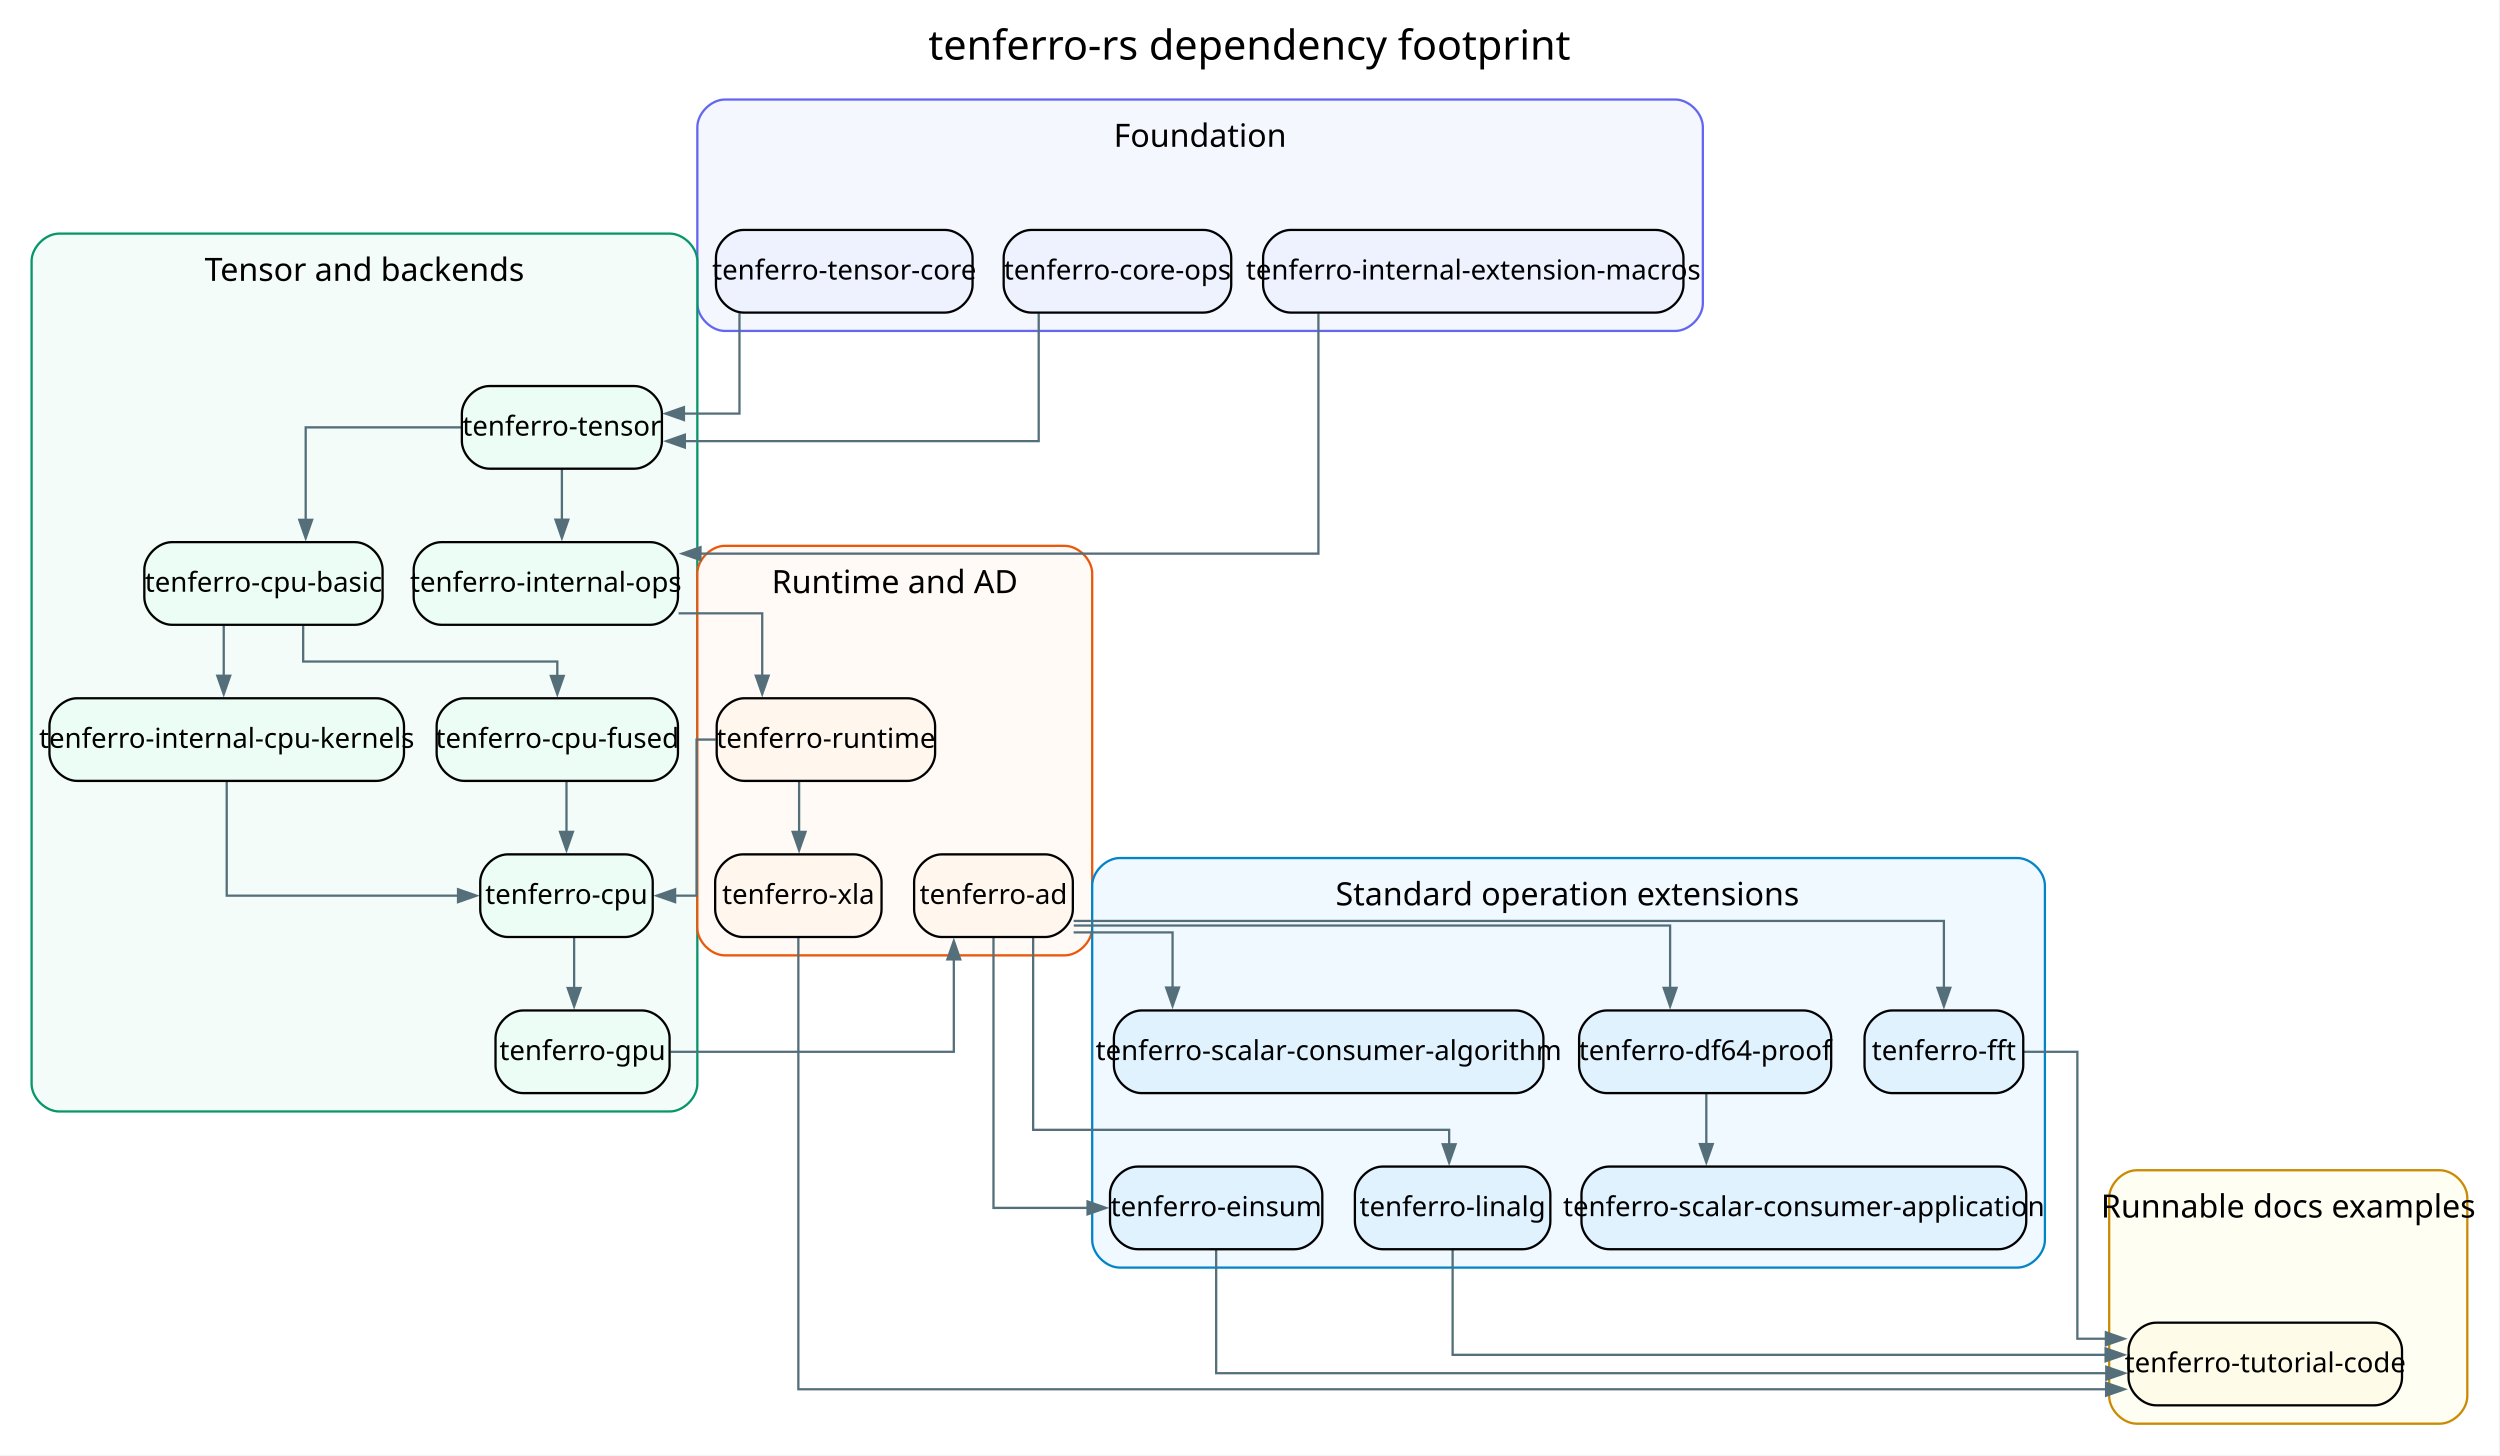
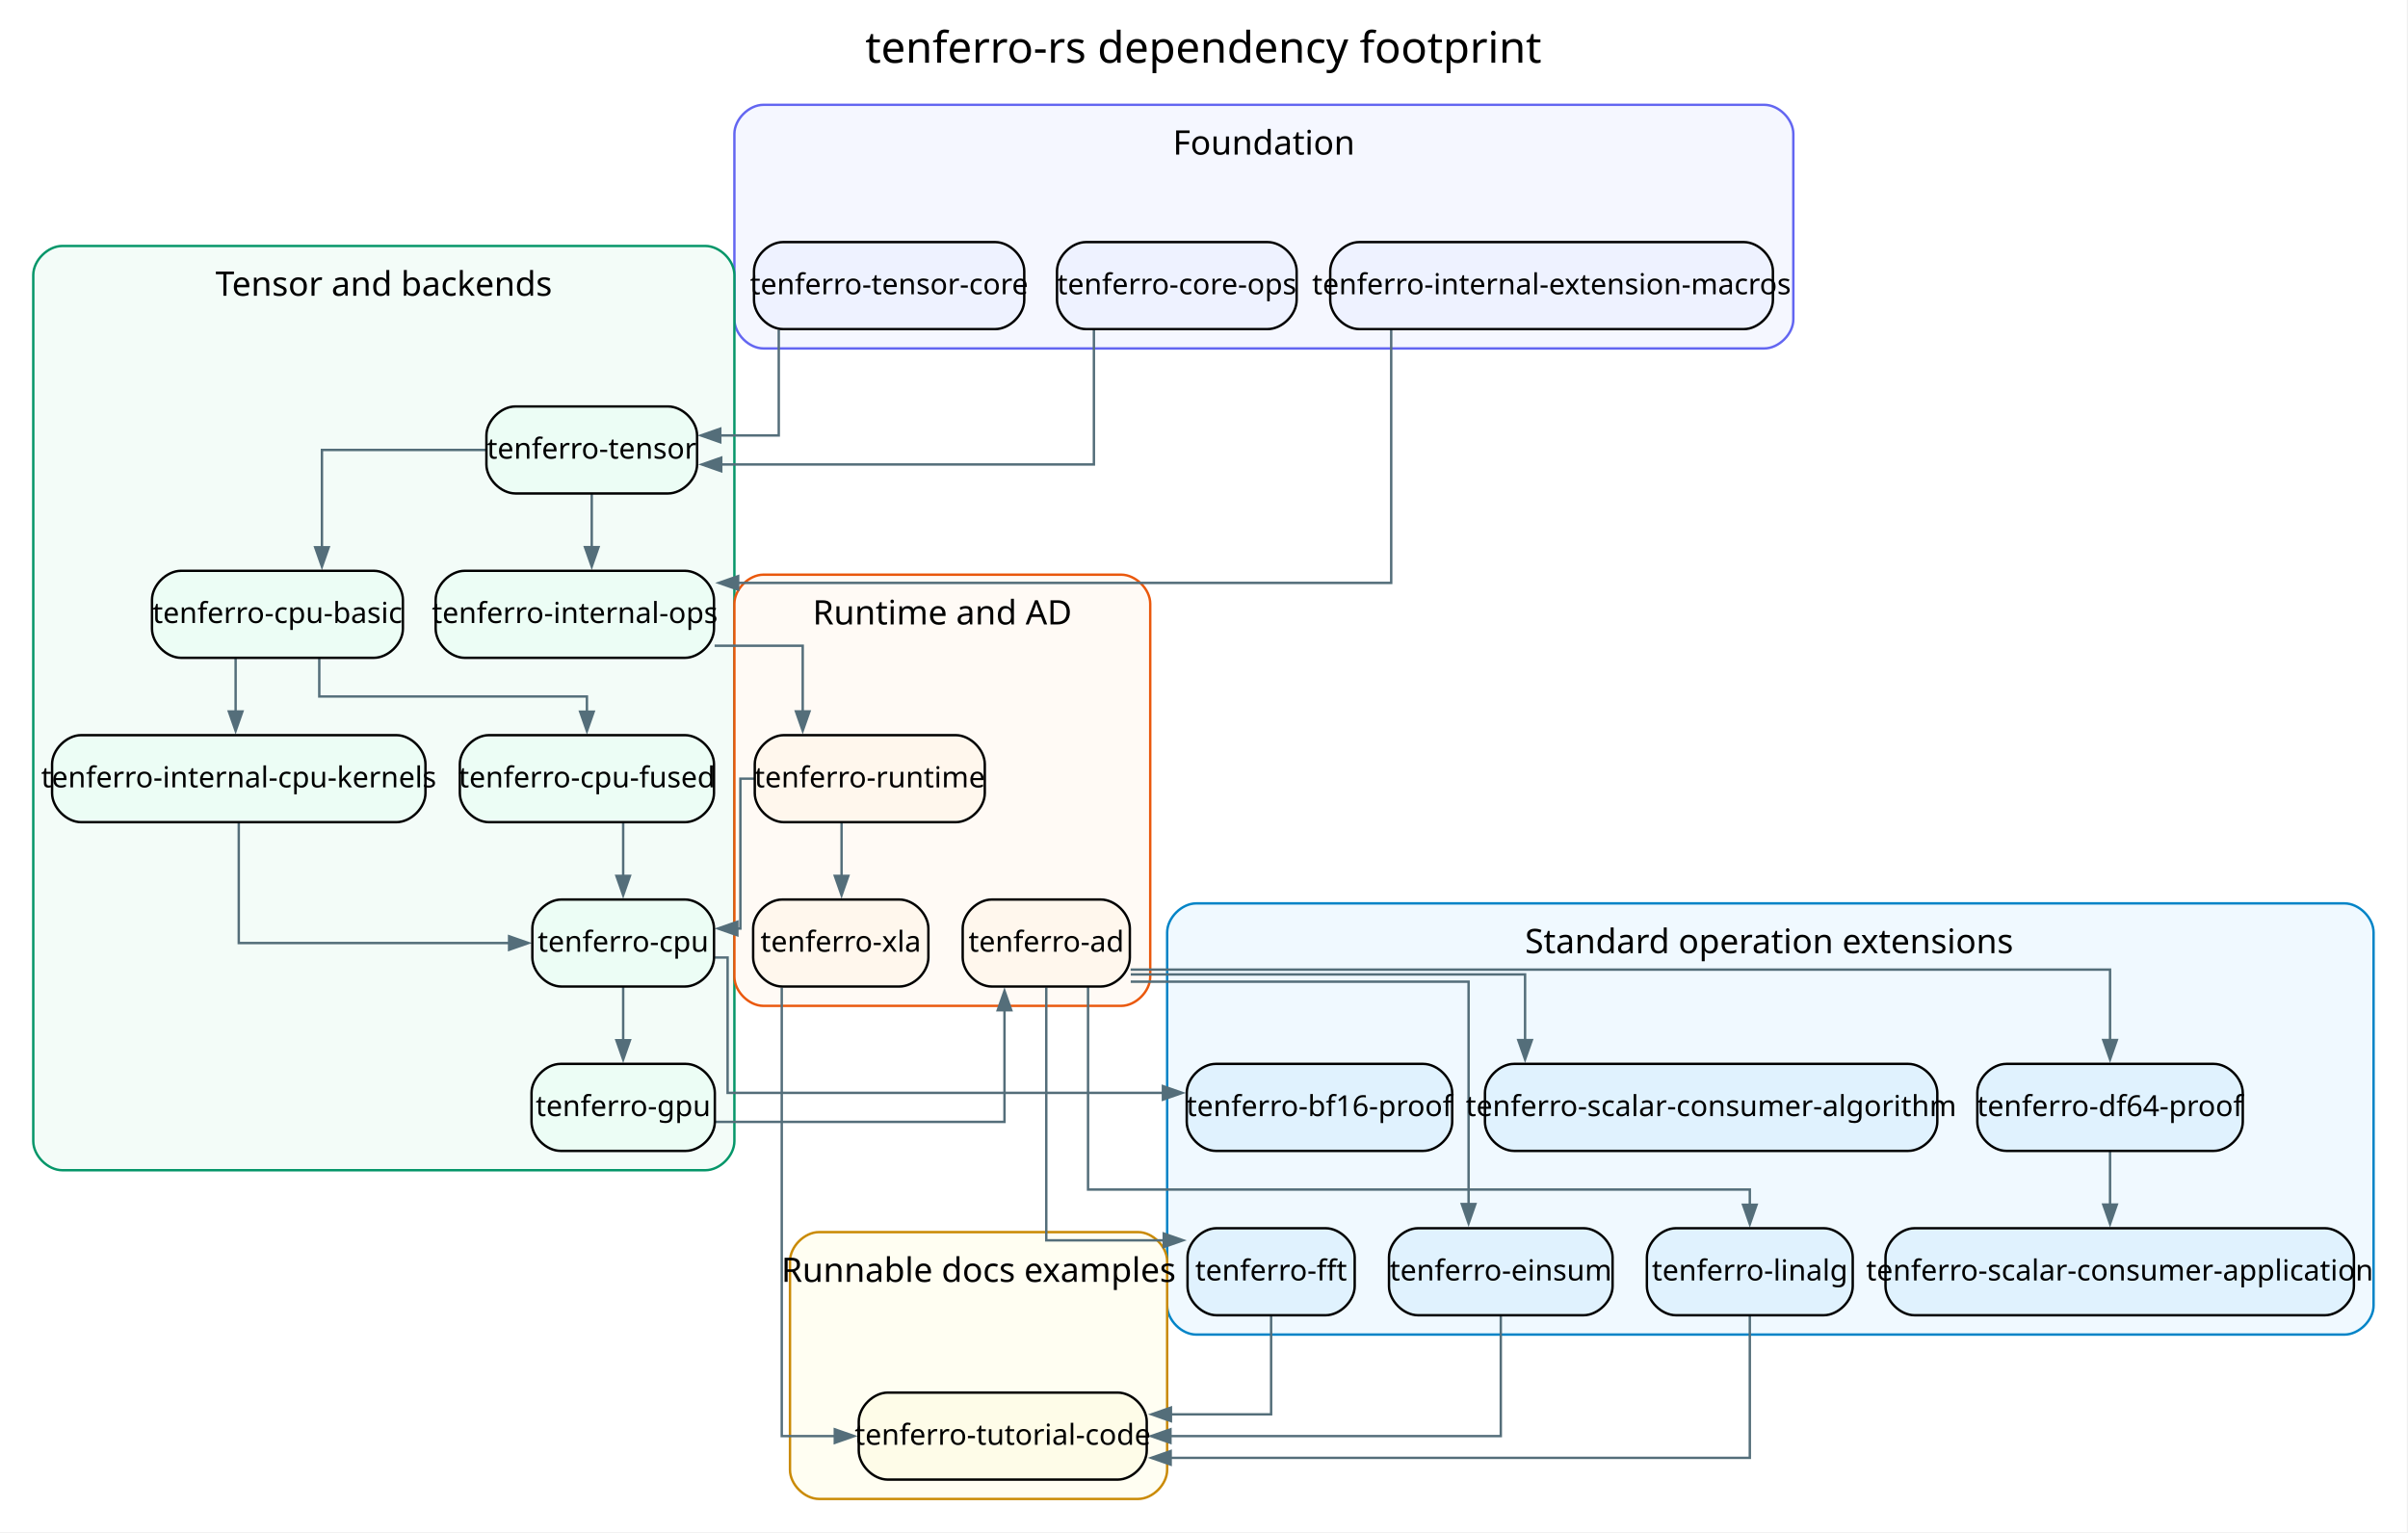
- <svg xmlns="http://www.w3.org/2000/svg" xmlns:xlink="http://www.w3.org/1999/xlink" width="1089pt" height="634pt" viewBox="0.00 0.00 1089.00 634.00" role="img" aria-labelledby="dependency-footprint-title dependency-footprint-desc">
+ <svg xmlns="http://www.w3.org/2000/svg" xmlns:xlink="http://www.w3.org/1999/xlink" width="996pt" height="634pt" viewBox="0.00 0.00 996.00 634.00" role="img" aria-labelledby="dependency-footprint-title dependency-footprint-desc">
  <g id="graph0" class="graph" transform="scale(1 1) rotate(0) translate(5.76 628.16)">
-     <polygon fill="#ffffff" stroke="none" points="-5.76,5.76 -5.76,-628.16 1082.76,-628.16 1082.76,5.76 -5.76,5.76" />
-     <text xml:space="preserve" text-anchor="middle" x="538.5" y="-602.2" font-family="IBM Plex Sans" font-size="18.00">tenferro-rs dependency footprint</text>
+     <polygon fill="#ffffff" stroke="none" points="-5.76,5.76 -5.76,-628.16 989.76,-628.16 989.76,5.76 -5.76,5.76" />
+     <text xml:space="preserve" text-anchor="middle" x="492" y="-602.2" font-family="IBM Plex Sans" font-size="18.00">tenferro-rs dependency footprint</text>
    <g id="clust1" class="cluster">
      <path fill="#f5f7ff" stroke="#6366f1" d="M310,-484C310,-484 724,-484 724,-484 730,-484 736,-490 736,-496 736,-496 736,-572.8 736,-572.8 736,-578.8 730,-584.8 724,-584.8 724,-584.8 310,-584.8 310,-584.8 304,-584.8 298,-578.8 298,-572.8 298,-572.8 298,-496 298,-496 298,-490 304,-484 310,-484" />
    </g>
    <g id="clust3" class="cluster">
      <path fill="#f3fcf8" stroke="#059669" d="M20,-144C20,-144 286,-144 286,-144 292,-144 298,-150 298,-156 298,-156 298,-514.4 298,-514.4 298,-520.4 292,-526.4 286,-526.4 286,-526.4 20,-526.4 20,-526.4 14,-526.4 8,-520.4 8,-514.4 8,-514.4 8,-156 8,-156 8,-150 14,-144 20,-144" />
    </g>
    <g id="clust5" class="cluster">
      <path fill="#fffaf5" stroke="#ea580c" d="M310,-212C310,-212 458,-212 458,-212 464,-212 470,-218 470,-224 470,-224 470,-378.4 470,-378.4 470,-384.4 464,-390.4 458,-390.4 458,-390.4 310,-390.4 310,-390.4 304,-390.4 298,-384.4 298,-378.4 298,-378.4 298,-224 298,-224 298,-218 304,-212 310,-212" />
    </g>
    <g id="clust7" class="cluster">
-       <path fill="#f0f9ff" stroke="#0284c7" d="M482,-76C482,-76 873,-76 873,-76 879,-76 885,-82 885,-88 885,-88 885,-242.4 885,-242.4 885,-248.4 879,-254.4 873,-254.4 873,-254.4 482,-254.4 482,-254.4 476,-254.4 470,-248.4 470,-242.4 470,-242.4 470,-88 470,-88 470,-82 476,-76 482,-76" />
+       <path fill="#f0f9ff" stroke="#0284c7" d="M489,-76C489,-76 964,-76 964,-76 970,-76 976,-82 976,-88 976,-88 976,-242.4 976,-242.4 976,-248.4 970,-254.4 964,-254.4 964,-254.4 489,-254.4 489,-254.4 483,-254.4 477,-248.4 477,-242.4 477,-242.4 477,-88 477,-88 477,-82 483,-76 489,-76" />
    </g>
    <g id="clust9" class="cluster">
-       <path fill="#fffef2" stroke="#ca8a04" d="M925,-8C925,-8 1057,-8 1057,-8 1063,-8 1069,-14 1069,-20 1069,-20 1069,-106.4 1069,-106.4 1069,-112.4 1063,-118.4 1057,-118.4 1057,-118.4 925,-118.4 925,-118.4 919,-118.4 913,-112.4 913,-106.4 913,-106.4 913,-20 913,-20 913,-14 919,-8 925,-8" />
+       <path fill="#fffef2" stroke="#ca8a04" d="M333,-8C333,-8 465,-8 465,-8 471,-8 477,-14 477,-20 477,-20 477,-106.4 477,-106.4 477,-112.4 471,-118.4 465,-118.4 465,-118.4 333,-118.4 333,-118.4 327,-118.4 321,-112.4 321,-106.4 321,-106.4 321,-20 321,-20 321,-14 327,-8 333,-8" />
    </g>
    <g id="edge1" class="edge">
      <path fill="none" stroke="#546e7a" d="M316.35,-491.73C316.35,-473.44 316.35,-448 316.35,-448 316.35,-448 292.16,-448 292.16,-448" />
      <polygon fill="#546e7a" stroke="#546e7a" points="292.16,-445.2 284.16,-448 292.16,-450.8 292.16,-445.2" />
    </g>
    <g id="edge14" class="edge">
-       <path fill="none" stroke="#546e7a" d="M568.54,-491.59C568.54,-457.27 568.54,-387 568.54,-387 568.54,-387 299.37,-387 299.37,-387" />
-       <polygon fill="#546e7a" stroke="#546e7a" points="299.37,-384.2 291.37,-387 299.37,-389.8 299.37,-384.2" />
+       <path fill="none" stroke="#546e7a" d="M569.67,-491.59C569.67,-457.27 569.67,-387 569.67,-387 569.67,-387 299.56,-387 299.56,-387" />
+       <polygon fill="#546e7a" stroke="#546e7a" points="299.56,-384.2 291.56,-387 299.56,-389.8 299.56,-384.2" />
    </g>
    <g id="edge2" class="edge">
      <path fill="none" stroke="#546e7a" d="M446.7,-491.71C446.7,-469.79 446.7,-436 446.7,-436 446.7,-436 292.56,-436 292.56,-436" />
      <polygon fill="#546e7a" stroke="#546e7a" points="292.56,-433.2 284.56,-436 292.56,-438.8 292.56,-433.2" />
    </g>
    <g id="edge4" class="edge">
      <path fill="none" stroke="#546e7a" d="M195.21,-442C163.95,-442 127.4,-442 127.4,-442 127.4,-442 127.4,-401.74 127.4,-401.74" />
      <polygon fill="#546e7a" stroke="#546e7a" points="130.2,-401.74 127.4,-393.74 124.6,-401.74 130.2,-401.74" />
    </g>
    <g id="edge13" class="edge">
      <path fill="none" stroke="#546e7a" d="M239,-423.78C239,-423.78 239,-401.79 239,-401.79" />
      <polygon fill="#546e7a" stroke="#546e7a" points="241.8,-401.79 239,-393.79 236.2,-401.79 241.8,-401.79" />
    </g>
    <g id="edge6" class="edge">
-       <path fill="none" stroke="#546e7a" d="M93,-287.78C93,-267.63 93,-238 93,-238 93,-238 193.76,-238 193.76,-238" />
-       <polygon fill="#546e7a" stroke="#546e7a" points="193.76,-240.8 201.76,-238 193.76,-235.2 193.76,-240.8" />
+       <path fill="none" stroke="#546e7a" d="M93,-287.78C93,-267.63 93,-238 93,-238 93,-238 204.81,-238 204.81,-238" />
+       <polygon fill="#546e7a" stroke="#546e7a" points="204.81,-240.8 212.81,-238 204.81,-235.2 204.81,-240.8" />
    </g>
    <g id="edge3" class="edge">
      <path fill="none" stroke="#546e7a" d="M91.7,-355.78C91.7,-355.78 91.7,-333.79 91.7,-333.79" />
      <polygon fill="#546e7a" stroke="#546e7a" points="94.5,-333.79 91.7,-325.79 88.9,-333.79 94.5,-333.79" />
    </g>
    <g id="edge5" class="edge">
      <path fill="none" stroke="#546e7a" d="M126.3,-355.81C126.3,-347.72 126.3,-340 126.3,-340 126.3,-340 237,-340 237,-340 237,-340 237,-333.71 237,-333.71" />
      <polygon fill="#546e7a" stroke="#546e7a" points="239.8,-333.71 237,-325.71 234.2,-333.71 239.8,-333.71" />
    </g>
    <g id="edge7" class="edge">
-       <path fill="none" stroke="#546e7a" d="M241,-287.78C241,-287.78 241,-265.79 241,-265.79" />
-       <polygon fill="#546e7a" stroke="#546e7a" points="243.8,-265.79 241,-257.79 238.2,-265.79 243.8,-265.79" />
+       <path fill="none" stroke="#546e7a" d="M252,-287.78C252,-287.78 252,-265.79 252,-265.79" />
+       <polygon fill="#546e7a" stroke="#546e7a" points="254.8,-265.79 252,-257.79 249.2,-265.79 254.8,-265.79" />
    </g>
    <g id="edge9" class="edge">
-       <path fill="none" stroke="#546e7a" d="M244.33,-219.78C244.33,-219.78 244.33,-197.79 244.33,-197.79" />
-       <polygon fill="#546e7a" stroke="#546e7a" points="247.13,-197.79 244.33,-189.79 241.53,-197.79 247.13,-197.79" />
+       <path fill="none" stroke="#546e7a" d="M252,-219.78C252,-219.78 252,-197.79 252,-197.79" />
+       <polygon fill="#546e7a" stroke="#546e7a" points="254.8,-197.79 252,-189.79 249.2,-197.79 254.8,-197.79" />
+     </g>
+     <g id="edge22" class="edge">
+       <path fill="none" stroke="#546e7a" d="M289.9,-232C293.12,-232 295.19,-232 295.19,-232 295.19,-232 295.19,-176 295.19,-176 295.19,-176 475.24,-176 475.24,-176" />
+       <polygon fill="#546e7a" stroke="#546e7a" points="475.24,-178.8 483.24,-176 475.24,-173.2 475.24,-178.8" />
    </g>
    <g id="edge12" class="edge">
-       <path fill="none" stroke="#546e7a" d="M286.32,-170C334.15,-170 409.72,-170 409.72,-170 409.72,-170 409.72,-210.26 409.72,-210.26" />
-       <polygon fill="#546e7a" stroke="#546e7a" points="406.92,-210.26 409.72,-218.26 412.52,-210.26 406.92,-210.26" />
+       <path fill="none" stroke="#546e7a" d="M290.18,-164C336.86,-164 409.72,-164 409.72,-164 409.72,-164 409.72,-210.19 409.72,-210.19" />
+       <polygon fill="#546e7a" stroke="#546e7a" points="406.92,-210.19 409.72,-218.19 412.52,-210.19 406.92,-210.19" />
    </g>
    <g id="edge10" class="edge">
      <path fill="none" stroke="#546e7a" d="M289.82,-361C309.33,-361 326.26,-361 326.26,-361 326.26,-361 326.26,-333.83 326.26,-333.83" />
      <polygon fill="#546e7a" stroke="#546e7a" points="329.06,-333.83 326.26,-325.83 323.46,-333.83 329.06,-333.83" />
    </g>
    <g id="edge8" class="edge">
-       <path fill="none" stroke="#546e7a" d="M305.98,-306C300.97,-306 297.66,-306 297.66,-306 297.66,-306 297.66,-238 297.66,-238 297.66,-238 288.31,-238 288.31,-238" />
-       <polygon fill="#546e7a" stroke="#546e7a" points="288.31,-235.2 280.31,-238 288.31,-240.8 288.31,-235.2" />
+       <path fill="none" stroke="#546e7a" d="M306.21,-306C302.69,-306 300.48,-306 300.48,-306 300.48,-306 300.48,-244 300.48,-244 300.48,-244 299.23,-244 299.23,-244" />
+       <polygon fill="#546e7a" stroke="#546e7a" points="299.23,-241.2 291.23,-244 299.23,-246.8 299.23,-241.2" />
    </g>
    <g id="edge11" class="edge">
      <path fill="none" stroke="#546e7a" d="M342.33,-287.78C342.33,-287.78 342.33,-265.79 342.33,-265.79" />
      <polygon fill="#546e7a" stroke="#546e7a" points="345.13,-265.79 342.33,-257.79 339.53,-265.79 345.13,-265.79" />
    </g>
    <g id="edge21" class="edge">
-       <path fill="none" stroke="#546e7a" d="M342,-219.67C342,-167.68 342,-23 342,-23 342,-23 911.66,-23 911.66,-23" />
-       <polygon fill="#546e7a" stroke="#546e7a" points="911.66,-25.8 919.66,-23 911.66,-20.2 911.66,-25.8" />
+       <path fill="none" stroke="#546e7a" d="M317.59,-219.54C317.59,-169.32 317.59,-34 317.59,-34 317.59,-34 339.53,-34 339.53,-34" />
+       <polygon fill="#546e7a" stroke="#546e7a" points="339.53,-36.8 347.53,-34 339.53,-31.2 339.53,-36.8" />
    </g>
    <g id="edge15" class="edge">
-       <path fill="none" stroke="#546e7a" d="M427,-219.66C427,-182.54 427,-102 427,-102 427,-102 467.98,-102 467.98,-102" />
-       <polygon fill="#546e7a" stroke="#546e7a" points="467.98,-104.8 475.98,-102 467.98,-99.2 467.98,-104.8" />
+       <path fill="none" stroke="#546e7a" d="M461.93,-222C512.9,-222 601.68,-222 601.68,-222 601.68,-222 601.68,-130 601.68,-130" />
+       <polygon fill="#546e7a" stroke="#546e7a" points="604.48,-130 601.68,-122 598.88,-130 604.48,-130" />
    </g>
    <g id="edge16" class="edge">
-       <path fill="none" stroke="#546e7a" d="M444.28,-219.76C444.28,-190.43 444.28,-136 444.28,-136 444.28,-136 625.49,-136 625.49,-136 625.49,-136 625.49,-129.71 625.49,-129.71" />
-       <polygon fill="#546e7a" stroke="#546e7a" points="628.29,-129.71 625.49,-121.71 622.69,-129.71 628.29,-129.71" />
+       <path fill="none" stroke="#546e7a" d="M444.28,-219.76C444.28,-190.43 444.28,-136 444.28,-136 444.28,-136 718,-136 718,-136 718,-136 718,-129.71 718,-129.71" />
+       <polygon fill="#546e7a" stroke="#546e7a" points="720.8,-129.71 718,-121.71 715.2,-129.71 720.8,-129.71" />
    </g>
    <g id="edge17" class="edge">
-       <path fill="none" stroke="#546e7a" d="M461.94,-227C561.75,-227 841,-227 841,-227 841,-227 841,-197.86 841,-197.86" />
-       <polygon fill="#546e7a" stroke="#546e7a" points="843.8,-197.86 841,-189.86 838.2,-197.86 843.8,-197.86" />
-     </g>
-     <g id="edge22" class="edge">
-       <path fill="none" stroke="#546e7a" d="M461.97,-225C540.04,-225 721.74,-225 721.74,-225 721.74,-225 721.74,-197.83 721.74,-197.83" />
-       <polygon fill="#546e7a" stroke="#546e7a" points="724.54,-197.83 721.74,-189.83 718.94,-197.83 724.54,-197.83" />
+       <path fill="none" stroke="#546e7a" d="M427,-219.59C427,-185.27 427,-115 427,-115 427,-115 475.59,-115 475.59,-115" />
+       <polygon fill="#546e7a" stroke="#546e7a" points="475.59,-117.8 483.59,-115 475.59,-112.2 475.59,-117.8" />
    </g>
    <g id="edge23" class="edge">
-       <path fill="none" stroke="#546e7a" d="M461.9,-222C482.67,-222 505.01,-222 505.01,-222 505.01,-222 505.01,-197.99 505.01,-197.99" />
-       <polygon fill="#546e7a" stroke="#546e7a" points="507.81,-197.99 505.01,-189.99 502.21,-197.99 507.81,-197.99" />
+       <path fill="none" stroke="#546e7a" d="M461.89,-227C565.96,-227 867,-227 867,-227 867,-227 867,-197.86 867,-197.86" />
+       <polygon fill="#546e7a" stroke="#546e7a" points="869.8,-197.86 867,-189.86 864.2,-197.86 869.8,-197.86" />
+     </g>
+     <g id="edge24" class="edge">
+       <path fill="none" stroke="#546e7a" d="M461.95,-225C518.8,-225 625.04,-225 625.04,-225 625.04,-225 625.04,-197.83 625.04,-197.83" />
+       <polygon fill="#546e7a" stroke="#546e7a" points="627.84,-197.83 625.04,-189.83 622.24,-197.83 627.84,-197.83" />
    </g>
    <g id="edge18" class="edge">
-       <path fill="none" stroke="#546e7a" d="M524,-83.83C524,-62.5 524,-30 524,-30 524,-30 911.74,-30 911.74,-30" />
-       <polygon fill="#546e7a" stroke="#546e7a" points="911.74,-32.8 919.74,-30 911.74,-27.2 911.74,-32.8" />
+       <path fill="none" stroke="#546e7a" d="M615,-83.78C615,-63.63 615,-34 615,-34 615,-34 478.37,-34 478.37,-34" />
+       <polygon fill="#546e7a" stroke="#546e7a" points="478.37,-31.2 470.37,-34 478.37,-36.8 478.37,-31.2" />
    </g>
    <g id="edge20" class="edge">
-       <path fill="none" stroke="#546e7a" d="M627,-83.83C627,-64.91 627,-38 627,-38 627,-38 911.44,-38 911.44,-38" />
-       <polygon fill="#546e7a" stroke="#546e7a" points="911.44,-40.8 919.44,-38 911.44,-35.2 911.44,-40.8" />
+       <path fill="none" stroke="#546e7a" d="M718,-83.75C718,-60.98 718,-25 718,-25 718,-25 478.46,-25 478.46,-25" />
+       <polygon fill="#546e7a" stroke="#546e7a" points="478.46,-22.2 470.46,-25 478.46,-27.8 478.46,-22.2" />
    </g>
    <g id="edge19" class="edge">
-       <path fill="none" stroke="#546e7a" d="M875.83,-170C888.21,-170 899.14,-170 899.14,-170 899.14,-170 899.14,-45 899.14,-45 899.14,-45 911.56,-45 911.56,-45" />
-       <polygon fill="#546e7a" stroke="#546e7a" points="911.56,-47.8 919.56,-45 911.56,-42.2 911.56,-47.8" />
-     </g>
-     <g id="edge24" class="edge">
-       <path fill="none" stroke="#546e7a" d="M737.51,-151.78C737.51,-151.78 737.51,-129.79 737.51,-129.79" />
-       <polygon fill="#546e7a" stroke="#546e7a" points="740.31,-129.79 737.51,-121.79 734.71,-129.79 740.31,-129.79" />
+       <path fill="none" stroke="#546e7a" d="M520,-83.66C520,-66.34 520,-43 520,-43 520,-43 478.56,-43 478.56,-43" />
+       <polygon fill="#546e7a" stroke="#546e7a" points="478.56,-40.2 470.56,-43 478.56,-45.8 478.56,-40.2" />
+     </g>
+     <g id="edge25" class="edge">
+       <path fill="none" stroke="#546e7a" d="M867,-151.78C867,-151.78 867,-129.79 867,-129.79" />
+       <polygon fill="#546e7a" stroke="#546e7a" points="869.8,-129.79 867,-121.79 864.2,-129.79 869.8,-129.79" />
    </g>
    <g id="node1" class="node cluster-title">
      <text xml:space="preserve" text-anchor="middle" x="517" y="-564.2" font-family="IBM Plex Sans" font-size="14.00">Foundation</text>
    </g>
    <g id="node2" class="node">
      <g id="a_node2">
        <a xlink:href="index.html#tenferro-tensor-core" xlink:title="tenferro-tensor-core" target="_parent">
          <path fill="#eef2ff" stroke="black" d="M405.89,-528C405.89,-528 318.11,-528 318.11,-528 312.11,-528 306.11,-522 306.11,-516 306.11,-516 306.11,-504 306.11,-504 306.11,-498 312.11,-492 318.11,-492 318.11,-492 405.89,-492 405.89,-492 411.89,-492 417.89,-498 417.89,-504 417.89,-504 417.89,-516 417.89,-516 417.89,-522 411.89,-528 405.89,-528" />
          <text xml:space="preserve" text-anchor="middle" x="362" y="-506.4" font-family="IBM Plex Sans" font-size="12.00">tenferro-tensor-core</text>
        </a>
      </g>
    </g>
    <g id="node3" class="node">
      <g id="a_node3">
        <a xlink:href="index.html#tenferro-internal-extension-macros" xlink:title="tenferro-internal-extension-macros" target="_parent">
          <path fill="#eef2ff" stroke="black" d="M715.55,-528C715.55,-528 556.45,-528 556.45,-528 550.45,-528 544.45,-522 544.45,-516 544.45,-516 544.45,-504 544.45,-504 544.45,-498 550.45,-492 556.45,-492 556.45,-492 715.55,-492 715.55,-492 721.55,-492 727.55,-498 727.55,-504 727.55,-504 727.55,-516 727.55,-516 727.55,-522 721.55,-528 715.55,-528" />
          <text xml:space="preserve" text-anchor="middle" x="636" y="-506.4" font-family="IBM Plex Sans" font-size="12.00">tenferro-internal-extension-macros</text>
        </a>
      </g>
    </g>
    <g id="node4" class="node">
      <g id="a_node4">
        <a xlink:href="index.html#tenferro-core-ops" xlink:title="tenferro-core-ops" target="_parent">
          <path fill="#eef2ff" stroke="black" d="M518.56,-528C518.56,-528 443.44,-528 443.44,-528 437.44,-528 431.44,-522 431.44,-516 431.44,-516 431.44,-504 431.44,-504 431.44,-498 437.44,-492 443.44,-492 443.44,-492 518.56,-492 518.56,-492 524.56,-492 530.56,-498 530.56,-504 530.56,-504 530.56,-516 530.56,-516 530.56,-522 524.56,-528 518.56,-528" />
          <text xml:space="preserve" text-anchor="middle" x="481" y="-506.4" font-family="IBM Plex Sans" font-size="12.00">tenferro-core-ops</text>
        </a>
      </g>
    </g>
    <g id="node5" class="node cluster-title">
      <text xml:space="preserve" text-anchor="middle" x="153" y="-505.8" font-family="IBM Plex Sans" font-size="14.00">Tensor and backends</text>
    </g>
    <g id="node6" class="node">
      <g id="a_node6">
        <a xlink:href="index.html#tenferro-tensor" xlink:title="tenferro-tensor" target="_parent">
          <path fill="#ecfdf5" stroke="black" d="M270.57,-460C270.57,-460 207.43,-460 207.43,-460 201.43,-460 195.43,-454 195.43,-448 195.43,-448 195.43,-436 195.43,-436 195.43,-430 201.43,-424 207.43,-424 207.43,-424 270.57,-424 270.57,-424 276.57,-424 282.57,-430 282.57,-436 282.57,-436 282.57,-448 282.57,-448 282.57,-454 276.57,-460 270.57,-460" />
          <text xml:space="preserve" text-anchor="middle" x="239" y="-438.4" font-family="IBM Plex Sans" font-size="12.00">tenferro-tensor</text>
        </a>
      </g>
    </g>
    <g id="node7" class="node">
      <g id="a_node7">
        <a xlink:href="index.html#tenferro-internal-cpu-kernels" xlink:title="tenferro-internal-cpu-kernels" target="_parent">
          <path fill="#ecfdf5" stroke="black" d="M158.22,-324C158.22,-324 27.78,-324 27.78,-324 21.78,-324 15.78,-318 15.78,-312 15.78,-312 15.78,-300 15.78,-300 15.78,-294 21.78,-288 27.78,-288 27.78,-288 158.22,-288 158.22,-288 164.22,-288 170.22,-294 170.22,-300 170.22,-300 170.22,-312 170.22,-312 170.22,-318 164.22,-324 158.22,-324" />
          <text xml:space="preserve" text-anchor="middle" x="93" y="-302.4" font-family="IBM Plex Sans" font-size="12.00">tenferro-internal-cpu-kernels</text>
        </a>
      </g>
    </g>
    <g id="node8" class="node">
      <g id="a_node8">
        <a xlink:href="index.html#tenferro-cpu-basic" xlink:title="tenferro-cpu-basic" target="_parent">
          <path fill="#ecfdf5" stroke="black" d="M148.89,-392C148.89,-392 69.11,-392 69.11,-392 63.11,-392 57.11,-386 57.11,-380 57.11,-380 57.11,-368 57.11,-368 57.11,-362 63.11,-356 69.11,-356 69.11,-356 148.89,-356 148.89,-356 154.89,-356 160.89,-362 160.89,-368 160.89,-368 160.89,-380 160.89,-380 160.89,-386 154.89,-392 148.89,-392" />
          <text xml:space="preserve" text-anchor="middle" x="109" y="-370.4" font-family="IBM Plex Sans" font-size="12.00">tenferro-cpu-basic</text>
        </a>
      </g>
    </g>
    <g id="node9" class="node">
      <g id="a_node9">
        <a xlink:href="index.html#tenferro-cpu-fused" xlink:title="tenferro-cpu-fused" target="_parent">
          <path fill="#ecfdf5" stroke="black" d="M277.56,-324C277.56,-324 196.44,-324 196.44,-324 190.44,-324 184.44,-318 184.44,-312 184.44,-312 184.44,-300 184.44,-300 184.44,-294 190.44,-288 196.44,-288 196.44,-288 277.56,-288 277.56,-288 283.56,-288 289.56,-294 289.56,-300 289.56,-300 289.56,-312 289.56,-312 289.56,-318 283.56,-324 277.56,-324" />
          <text xml:space="preserve" text-anchor="middle" x="237" y="-302.4" font-family="IBM Plex Sans" font-size="12.00">tenferro-cpu-fused</text>
        </a>
      </g>
    </g>
    <g id="node10" class="node">
      <g id="a_node10">
        <a xlink:href="index.html#tenferro-cpu" xlink:title="tenferro-cpu" target="_parent">
-           <path fill="#ecfdf5" stroke="black" d="M266.57,-256C266.57,-256 215.43,-256 215.43,-256 209.43,-256 203.43,-250 203.43,-244 203.43,-244 203.43,-232 203.43,-232 203.43,-226 209.43,-220 215.43,-220 215.43,-220 266.57,-220 266.57,-220 272.57,-220 278.57,-226 278.57,-232 278.57,-232 278.57,-244 278.57,-244 278.57,-250 272.57,-256 266.57,-256" />
-           <text xml:space="preserve" text-anchor="middle" x="241" y="-234.4" font-family="IBM Plex Sans" font-size="12.00">tenferro-cpu</text>
+           <path fill="#ecfdf5" stroke="black" d="M277.57,-256C277.57,-256 226.43,-256 226.43,-256 220.43,-256 214.43,-250 214.43,-244 214.43,-244 214.43,-232 214.43,-232 214.43,-226 220.43,-220 226.43,-220 226.43,-220 277.57,-220 277.57,-220 283.57,-220 289.57,-226 289.57,-232 289.57,-232 289.57,-244 289.57,-244 289.57,-250 283.57,-256 277.57,-256" />
+           <text xml:space="preserve" text-anchor="middle" x="252" y="-234.4" font-family="IBM Plex Sans" font-size="12.00">tenferro-cpu</text>
        </a>
      </g>
    </g>
    <g id="node11" class="node">
      <g id="a_node11">
        <a xlink:href="index.html#tenferro-gpu" xlink:title="tenferro-gpu" target="_parent">
-           <path fill="#ecfdf5" stroke="black" d="M273.91,-188C273.91,-188 222.09,-188 222.09,-188 216.09,-188 210.09,-182 210.09,-176 210.09,-176 210.09,-164 210.09,-164 210.09,-158 216.09,-152 222.09,-152 222.09,-152 273.91,-152 273.91,-152 279.91,-152 285.91,-158 285.91,-164 285.91,-164 285.91,-176 285.91,-176 285.91,-182 279.91,-188 273.91,-188" />
-           <text xml:space="preserve" text-anchor="middle" x="248" y="-166.4" font-family="IBM Plex Sans" font-size="12.00">tenferro-gpu</text>
+           <path fill="#ecfdf5" stroke="black" d="M277.91,-188C277.91,-188 226.09,-188 226.09,-188 220.09,-188 214.09,-182 214.09,-176 214.09,-176 214.09,-164 214.09,-164 214.09,-158 220.09,-152 226.09,-152 226.09,-152 277.91,-152 277.91,-152 283.91,-152 289.91,-158 289.91,-164 289.91,-164 289.91,-176 289.91,-176 289.91,-182 283.91,-188 277.91,-188" />
+           <text xml:space="preserve" text-anchor="middle" x="252" y="-166.4" font-family="IBM Plex Sans" font-size="12.00">tenferro-gpu</text>
        </a>
      </g>
    </g>
    <g id="node12" class="node">
      <g id="a_node12">
        <a xlink:href="index.html#tenferro-internal-ops" xlink:title="tenferro-internal-ops" target="_parent">
          <path fill="#ecfdf5" stroke="black" d="M277.56,-392C277.56,-392 186.44,-392 186.44,-392 180.44,-392 174.44,-386 174.44,-380 174.44,-380 174.44,-368 174.44,-368 174.44,-362 180.44,-356 186.44,-356 186.44,-356 277.56,-356 277.56,-356 283.56,-356 289.56,-362 289.56,-368 289.56,-368 289.56,-380 289.56,-380 289.56,-386 283.56,-392 277.56,-392" />
          <text xml:space="preserve" text-anchor="middle" x="232" y="-370.4" font-family="IBM Plex Sans" font-size="12.00">tenferro-internal-ops</text>
        </a>
      </g>
    </g>
    <g id="node13" class="node cluster-title">
      <text xml:space="preserve" text-anchor="middle" x="384" y="-369.8" font-family="IBM Plex Sans" font-size="14.00">Runtime and AD</text>
    </g>
    <g id="node14" class="node">
      <g id="a_node14">
        <a xlink:href="index.html#tenferro-runtime" xlink:title="tenferro-runtime" target="_parent">
          <path fill="#fff7ed" stroke="black" d="M389.57,-324C389.57,-324 318.43,-324 318.43,-324 312.43,-324 306.43,-318 306.43,-312 306.43,-312 306.43,-300 306.43,-300 306.43,-294 312.43,-288 318.43,-288 318.43,-288 389.57,-288 389.57,-288 395.57,-288 401.57,-294 401.57,-300 401.57,-300 401.57,-312 401.57,-312 401.57,-318 395.57,-324 389.57,-324" />
          <text xml:space="preserve" text-anchor="middle" x="354" y="-302.4" font-family="IBM Plex Sans" font-size="12.00">tenferro-runtime</text>
        </a>
      </g>
    </g>
    <g id="node15" class="node">
      <g id="a_node15">
        <a xlink:href="index.html#tenferro-xla" xlink:title="tenferro-xla" target="_parent">
          <path fill="#fff7ed" stroke="black" d="M366.24,-256C366.24,-256 317.76,-256 317.76,-256 311.76,-256 305.76,-250 305.76,-244 305.76,-244 305.76,-232 305.76,-232 305.76,-226 311.76,-220 317.76,-220 317.76,-220 366.24,-220 366.24,-220 372.24,-220 378.24,-226 378.24,-232 378.24,-232 378.24,-244 378.24,-244 378.24,-250 372.24,-256 366.24,-256" />
          <text xml:space="preserve" text-anchor="middle" x="342" y="-234.4" font-family="IBM Plex Sans" font-size="12.00">tenferro-xla</text>
        </a>
      </g>
    </g>
    <g id="node16" class="node">
      <g id="a_node16">
        <a xlink:href="index.html#tenferro-ad" xlink:title="tenferro-ad" target="_parent">
          <path fill="#fff7ed" stroke="black" d="M449.57,-256C449.57,-256 404.43,-256 404.43,-256 398.43,-256 392.43,-250 392.43,-244 392.43,-244 392.43,-232 392.43,-232 392.43,-226 398.43,-220 404.43,-220 404.43,-220 449.57,-220 449.57,-220 455.57,-220 461.57,-226 461.57,-232 461.57,-232 461.57,-244 461.57,-244 461.57,-250 455.57,-256 449.57,-256" />
          <text xml:space="preserve" text-anchor="middle" x="427" y="-234.4" font-family="IBM Plex Sans" font-size="12.00">tenferro-ad</text>
        </a>
      </g>
    </g>
    <g id="node17" class="node cluster-title">
-       <text xml:space="preserve" text-anchor="middle" x="677" y="-233.8" font-family="IBM Plex Sans" font-size="14.00">Standard operation extensions</text>
+       <text xml:space="preserve" text-anchor="middle" x="726" y="-233.8" font-family="IBM Plex Sans" font-size="14.00">Standard operation extensions</text>
    </g>
    <g id="node18" class="node">
      <g id="a_node18">
        <a xlink:href="index.html#tenferro-einsum" xlink:title="tenferro-einsum" target="_parent">
-           <path fill="#e0f2fe" stroke="black" d="M558.24,-120C558.24,-120 489.76,-120 489.76,-120 483.76,-120 477.76,-114 477.76,-108 477.76,-108 477.76,-96 477.76,-96 477.76,-90 483.76,-84 489.76,-84 489.76,-84 558.24,-84 558.24,-84 564.24,-84 570.24,-90 570.24,-96 570.24,-96 570.24,-108 570.24,-108 570.24,-114 564.24,-120 558.24,-120" />
-           <text xml:space="preserve" text-anchor="middle" x="524" y="-98.4" font-family="IBM Plex Sans" font-size="12.00">tenferro-einsum</text>
+           <path fill="#e0f2fe" stroke="black" d="M649.24,-120C649.24,-120 580.76,-120 580.76,-120 574.76,-120 568.76,-114 568.76,-108 568.76,-108 568.76,-96 568.76,-96 568.76,-90 574.76,-84 580.76,-84 580.76,-84 649.24,-84 649.24,-84 655.24,-84 661.24,-90 661.24,-96 661.24,-96 661.24,-108 661.24,-108 661.24,-114 655.24,-120 649.24,-120" />
+           <text xml:space="preserve" text-anchor="middle" x="615" y="-98.4" font-family="IBM Plex Sans" font-size="12.00">tenferro-einsum</text>
        </a>
      </g>
    </g>
    <g id="node19" class="node">
      <g id="a_node19">
        <a xlink:href="index.html#tenferro-linalg" xlink:title="tenferro-linalg" target="_parent">
-           <path fill="#e0f2fe" stroke="black" d="M657.57,-120C657.57,-120 596.43,-120 596.43,-120 590.43,-120 584.43,-114 584.43,-108 584.43,-108 584.43,-96 584.43,-96 584.43,-90 590.43,-84 596.43,-84 596.43,-84 657.57,-84 657.57,-84 663.57,-84 669.57,-90 669.57,-96 669.57,-96 669.57,-108 669.57,-108 669.57,-114 663.57,-120 657.57,-120" />
-           <text xml:space="preserve" text-anchor="middle" x="627" y="-98.4" font-family="IBM Plex Sans" font-size="12.00">tenferro-linalg</text>
+           <path fill="#e0f2fe" stroke="black" d="M748.57,-120C748.57,-120 687.43,-120 687.43,-120 681.43,-120 675.43,-114 675.43,-108 675.43,-108 675.43,-96 675.43,-96 675.43,-90 681.43,-84 687.43,-84 687.43,-84 748.57,-84 748.57,-84 754.57,-84 760.57,-90 760.57,-96 760.57,-96 760.57,-108 760.57,-108 760.57,-114 754.57,-120 748.57,-120" />
+           <text xml:space="preserve" text-anchor="middle" x="718" y="-98.4" font-family="IBM Plex Sans" font-size="12.00">tenferro-linalg</text>
        </a>
      </g>
    </g>
    <g id="node20" class="node">
      <g id="a_node20">
        <a xlink:href="index.html#tenferro-fft" xlink:title="tenferro-fft" target="_parent">
-           <path fill="#e0f2fe" stroke="black" d="M863.57,-188C863.57,-188 818.43,-188 818.43,-188 812.43,-188 806.43,-182 806.43,-176 806.43,-176 806.43,-164 806.43,-164 806.43,-158 812.43,-152 818.43,-152 818.43,-152 863.57,-152 863.57,-152 869.57,-152 875.57,-158 875.57,-164 875.57,-164 875.57,-176 875.57,-176 875.57,-182 869.57,-188 863.57,-188" />
-           <text xml:space="preserve" text-anchor="middle" x="841" y="-166.4" font-family="IBM Plex Sans" font-size="12.00">tenferro-fft</text>
+           <path fill="#e0f2fe" stroke="black" d="M542.57,-120C542.57,-120 497.43,-120 497.43,-120 491.43,-120 485.43,-114 485.43,-108 485.43,-108 485.43,-96 485.43,-96 485.43,-90 491.43,-84 497.43,-84 497.43,-84 542.57,-84 542.57,-84 548.57,-84 554.57,-90 554.57,-96 554.57,-96 554.57,-108 554.57,-108 554.57,-114 548.57,-120 542.57,-120" />
+           <text xml:space="preserve" text-anchor="middle" x="520" y="-98.4" font-family="IBM Plex Sans" font-size="12.00">tenferro-fft</text>
        </a>
      </g>
    </g>
    <g id="node21" class="node">
      <g id="a_node21">
-         <a xlink:href="index.html#tenferro-df64-proof" xlink:title="tenferro-df64-proof" target="_parent">
-           <path fill="#e0f2fe" stroke="black" d="M779.9,-188C779.9,-188 694.1,-188 694.1,-188 688.1,-188 682.1,-182 682.1,-176 682.1,-176 682.1,-164 682.1,-164 682.1,-158 688.1,-152 694.1,-152 694.1,-152 779.9,-152 779.9,-152 785.9,-152 791.9,-158 791.9,-164 791.9,-164 791.9,-176 791.9,-176 791.9,-182 785.9,-188 779.9,-188" />
-           <text xml:space="preserve" text-anchor="middle" x="737" y="-166.4" font-family="IBM Plex Sans" font-size="12.00">tenferro-df64-proof</text>
+         <a xlink:href="index.html#tenferro-bf16-proof" xlink:title="tenferro-bf16-proof" target="_parent">
+           <path fill="#e0f2fe" stroke="black" d="M582.9,-188C582.9,-188 497.1,-188 497.1,-188 491.1,-188 485.1,-182 485.1,-176 485.1,-176 485.1,-164 485.1,-164 485.1,-158 491.1,-152 497.1,-152 497.1,-152 582.9,-152 582.9,-152 588.9,-152 594.9,-158 594.9,-164 594.9,-164 594.9,-176 594.9,-176 594.9,-182 588.9,-188 582.9,-188" />
+           <text xml:space="preserve" text-anchor="middle" x="540" y="-166.4" font-family="IBM Plex Sans" font-size="12.00">tenferro-bf16-proof</text>
        </a>
      </g>
    </g>
    <g id="node22" class="node">
      <g id="a_node22">
-         <a xlink:href="index.html#tenferro-scalar-consumer-algorithm" xlink:title="tenferro-scalar-consumer-algorithm" target="_parent">
-           <path fill="#e0f2fe" stroke="black" d="M654.55,-188C654.55,-188 491.45,-188 491.45,-188 485.45,-188 479.45,-182 479.45,-176 479.45,-176 479.45,-164 479.45,-164 479.45,-158 485.45,-152 491.45,-152 491.45,-152 654.55,-152 654.55,-152 660.55,-152 666.55,-158 666.55,-164 666.55,-164 666.55,-176 666.55,-176 666.55,-182 660.55,-188 654.55,-188" />
-           <text xml:space="preserve" text-anchor="middle" x="573" y="-166.4" font-family="IBM Plex Sans" font-size="12.00">tenferro-scalar-consumer-algorithm</text>
+         <a xlink:href="index.html#tenferro-df64-proof" xlink:title="tenferro-df64-proof" target="_parent">
+           <path fill="#e0f2fe" stroke="black" d="M909.9,-188C909.9,-188 824.1,-188 824.1,-188 818.1,-188 812.1,-182 812.1,-176 812.1,-176 812.1,-164 812.1,-164 812.1,-158 818.1,-152 824.1,-152 824.1,-152 909.9,-152 909.9,-152 915.9,-152 921.9,-158 921.9,-164 921.9,-164 921.9,-176 921.9,-176 921.9,-182 915.9,-188 909.9,-188" />
+           <text xml:space="preserve" text-anchor="middle" x="867" y="-166.4" font-family="IBM Plex Sans" font-size="12.00">tenferro-df64-proof</text>
        </a>
      </g>
    </g>
    <g id="node23" class="node">
      <g id="a_node23">
+         <a xlink:href="index.html#tenferro-scalar-consumer-algorithm" xlink:title="tenferro-scalar-consumer-algorithm" target="_parent">
+           <path fill="#e0f2fe" stroke="black" d="M783.55,-188C783.55,-188 620.45,-188 620.45,-188 614.45,-188 608.45,-182 608.45,-176 608.45,-176 608.45,-164 608.45,-164 608.45,-158 614.45,-152 620.45,-152 620.45,-152 783.55,-152 783.55,-152 789.55,-152 795.55,-158 795.55,-164 795.55,-164 795.55,-176 795.55,-176 795.55,-182 789.55,-188 783.55,-188" />
+           <text xml:space="preserve" text-anchor="middle" x="702" y="-166.4" font-family="IBM Plex Sans" font-size="12.00">tenferro-scalar-consumer-algorithm</text>
+         </a>
+       </g>
+     </g>
+     <g id="node24" class="node">
+       <g id="a_node24">
        <a xlink:href="index.html#tenferro-scalar-consumer-application" xlink:title="tenferro-scalar-consumer-application" target="_parent">
-           <path fill="#e0f2fe" stroke="black" d="M864.87,-120C864.87,-120 695.13,-120 695.13,-120 689.13,-120 683.13,-114 683.13,-108 683.13,-108 683.13,-96 683.13,-96 683.13,-90 689.13,-84 695.13,-84 695.13,-84 864.87,-84 864.87,-84 870.87,-84 876.87,-90 876.87,-96 876.87,-96 876.87,-108 876.87,-108 876.87,-114 870.87,-120 864.87,-120" />
-           <text xml:space="preserve" text-anchor="middle" x="780" y="-98.4" font-family="IBM Plex Sans" font-size="12.00">tenferro-scalar-consumer-application</text>
-         </a>
-       </g>
-     </g>
-     <g id="node24" class="node cluster-title">
-       <text xml:space="preserve" text-anchor="middle" x="991" y="-97.8" font-family="IBM Plex Sans" font-size="14.00">Runnable docs examples</text>
-     </g>
-     <g id="node25" class="node">
-       <g id="a_node25">
+           <path fill="#e0f2fe" stroke="black" d="M955.87,-120C955.87,-120 786.13,-120 786.13,-120 780.13,-120 774.13,-114 774.13,-108 774.13,-108 774.13,-96 774.13,-96 774.13,-90 780.13,-84 786.13,-84 786.13,-84 955.87,-84 955.87,-84 961.87,-84 967.87,-90 967.87,-96 967.87,-96 967.87,-108 967.87,-108 967.87,-114 961.87,-120 955.87,-120" />
+           <text xml:space="preserve" text-anchor="middle" x="871" y="-98.4" font-family="IBM Plex Sans" font-size="12.00">tenferro-scalar-consumer-application</text>
+         </a>
+       </g>
+     </g>
+     <g id="node25" class="node cluster-title">
+       <text xml:space="preserve" text-anchor="middle" x="399" y="-97.8" font-family="IBM Plex Sans" font-size="14.00">Runnable docs examples</text>
+     </g>
+     <g id="node26" class="node">
+       <g id="a_node26">
        <a xlink:href="index.html#tenferro-tutorial-code" xlink:title="tenferro-tutorial-code" target="_parent">
-           <path fill="#fefce8" stroke="black" d="M1028.56,-52C1028.56,-52 933.44,-52 933.44,-52 927.44,-52 921.44,-46 921.44,-40 921.44,-40 921.44,-28 921.44,-28 921.44,-22 927.44,-16 933.44,-16 933.44,-16 1028.56,-16 1028.56,-16 1034.56,-16 1040.56,-22 1040.56,-28 1040.56,-28 1040.56,-40 1040.56,-40 1040.56,-46 1034.56,-52 1028.56,-52" />
-           <text xml:space="preserve" text-anchor="middle" x="981" y="-30.4" font-family="IBM Plex Sans" font-size="12.00">tenferro-tutorial-code</text>
+           <path fill="#fefce8" stroke="black" d="M456.56,-52C456.56,-52 361.44,-52 361.44,-52 355.44,-52 349.44,-46 349.44,-40 349.44,-40 349.44,-28 349.44,-28 349.44,-22 355.44,-16 361.44,-16 361.44,-16 456.56,-16 456.56,-16 462.56,-16 468.56,-22 468.56,-28 468.56,-28 468.56,-40 468.56,-40 468.56,-46 462.56,-52 456.56,-52" />
+           <text xml:space="preserve" text-anchor="middle" x="409" y="-30.4" font-family="IBM Plex Sans" font-size="12.00">tenferro-tutorial-code</text>
        </a>
      </g>
    </g>
  </g>
</svg>
